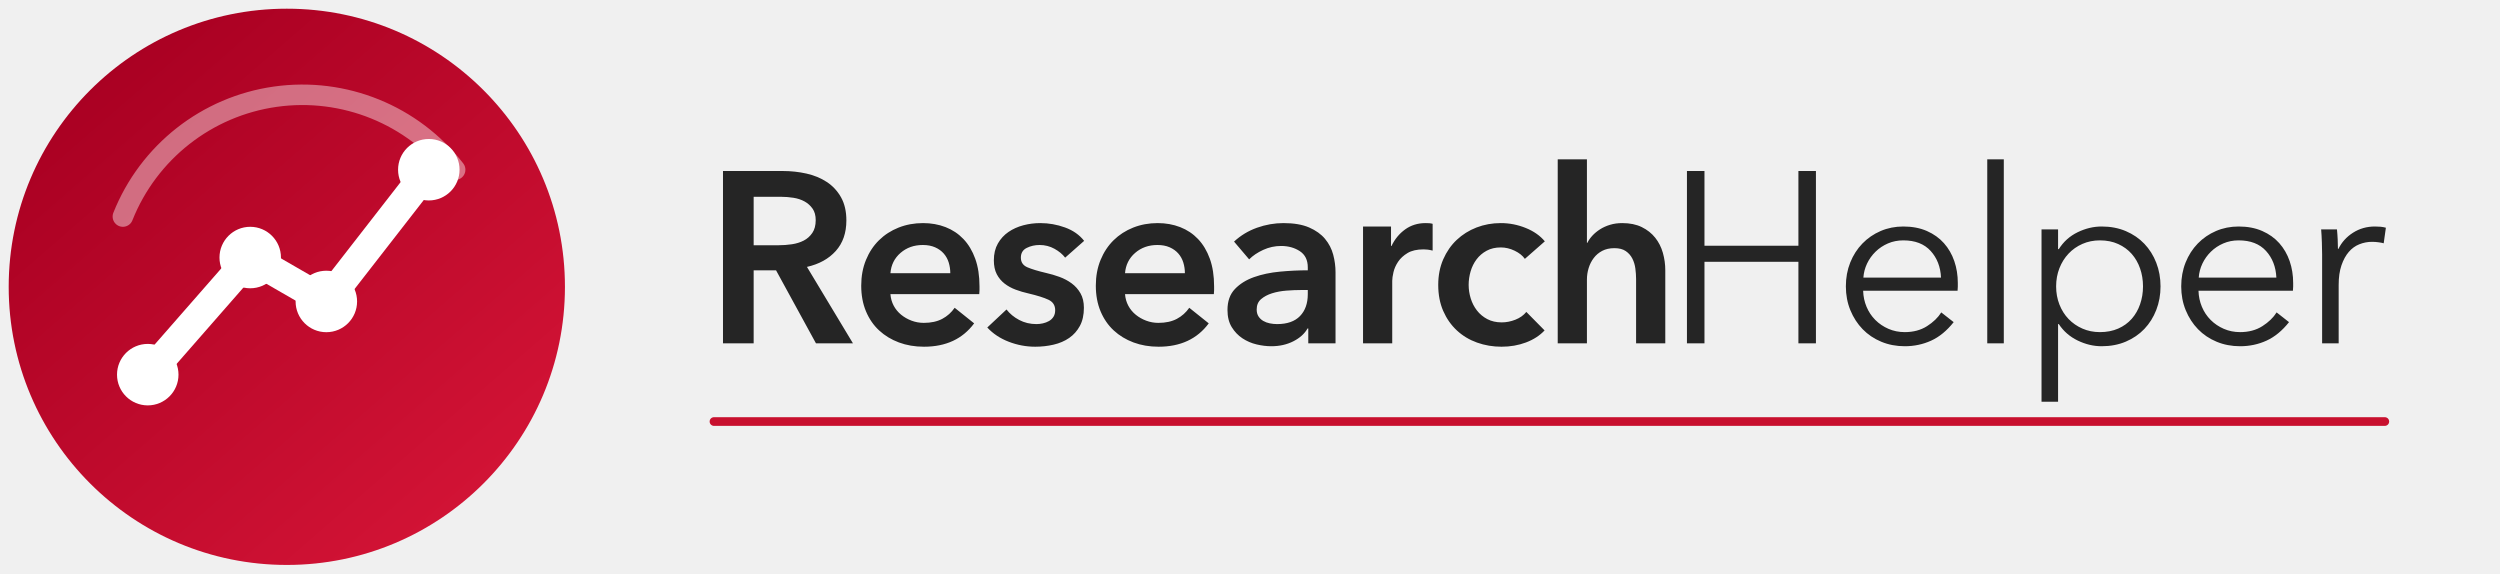
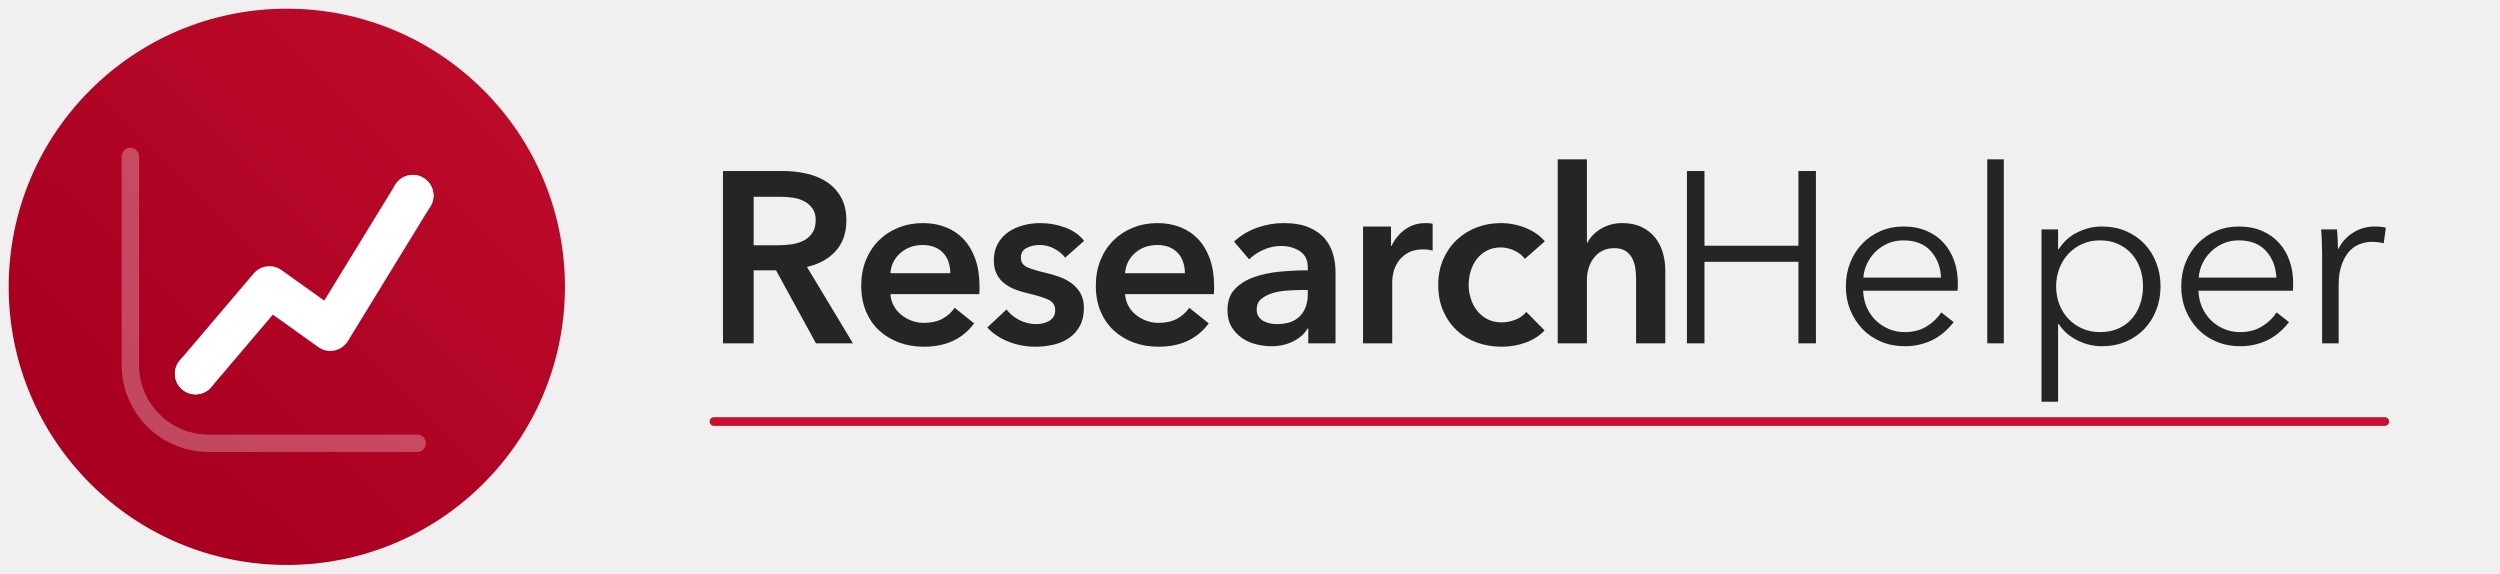
<svg xmlns="http://www.w3.org/2000/svg" width="1150.552" height="264" viewBox="236 116 1150.552 264" role="img" aria-labelledby="researchhelper-title researchhelper-desc">
  <defs>
-     <linearGradient id="researchhelper-red-gradient" x1="40.421" y1="26.947" x2="222.316" y2="235.789" gradientUnits="userSpaceOnUse">
+     <linearGradient id="researchhelper-red-gradient" x1="244" y1="372" x2="490" y2="118" gradientUnits="userSpaceOnUse">
      <stop stop-color="#A90022" />
-       <stop offset="1" stop-color="#D41436" />
+       <stop offset="1" stop-color="#C8102E" />
    </linearGradient>
  </defs>
-   <g id="researchhelper-mark">
-     <g id="researchhelper-disc" transform="translate(240 120)">
-       <circle cx="128" cy="128" r="128" fill="url(#researchhelper-red-gradient)" />
-     </g>
-     <g id="researchhelper-arc" transform="translate(233.2632 113.2632) scale(6.736842)">
-       <path d="M8.8 15.2A13.2 13.2 0 0 1 31.5 12" fill="none" stroke="#fff" stroke-width="1.4" stroke-linecap="round" opacity=".42" />
-     </g>
-     <g id="researchhelper-payoff" transform="translate(233.2632 113.2632) scale(6.736842)">
-       <path d="m10.5 26 7-8 5.2 3 7-9" fill="none" stroke="#fff" stroke-width="2" stroke-linecap="round" stroke-linejoin="round" />
-     </g>
-     <g id="researchhelper-dot-0" transform="translate(233.2632 113.2632) scale(6.736842)">
-       <circle cx="10.5" cy="26" r="2.1" fill="#fff" />
-     </g>
-     <g id="researchhelper-dot-1" transform="translate(233.2632 113.2632) scale(6.736842)">
-       <circle cx="17.5" cy="18" r="2.1" fill="#fff" />
-     </g>
-     <g id="researchhelper-dot-2" transform="translate(233.2632 113.2632) scale(6.736842)">
-       <circle cx="22.7" cy="21" r="2.1" fill="#fff" />
-     </g>
-     <g id="researchhelper-dot-3" transform="translate(233.2632 113.2632) scale(6.736842)">
-       <circle cx="29.7" cy="12" r="2.1" fill="#fff" />
-     </g>
+   <g id="researchhelper-disc" transform="translate(240 120)">
+     <circle cx="128" cy="128" r="128" fill="url(#researchhelper-red-gradient)" />
+   </g>
+   <g id="researchhelper-payoff" transform="translate(240 120)">
+     <path d="M86 168L120 128L148 148L186 86" pathLength="1" fill="none" stroke="#fff" stroke-linecap="round" stroke-linejoin="round" stroke-width="19" />
+   </g>
+   <g id="researchhelper-dot-start" transform="translate(240 120)">
+     <circle cx="86" cy="168" r="9.5" fill="#fff" />
+   </g>
+   <g id="researchhelper-dot-end" transform="translate(240 120)">
+     <circle cx="186" cy="86" r="9.5" fill="#fff" />
+   </g>
+   <g id="researchhelper-axis" transform="translate(240 120)">
+     <path d="M56 68V164A36 36 0 0 0 92 200H188" pathLength="1" fill="none" stroke="#fff" stroke-linecap="round" stroke-linejoin="round" opacity=".28" stroke-width="8" />
  </g>
  <g id="researchhelper-word-research" fill="#252525" transform="translate(560 274) scale(.112 -.112)">
    <path d="M78 708H324Q374 708 421.0 697.5Q468 687 504.5 663.0Q541 639 563.0 600.0Q585 561 585 505Q585 428 541.5 379.5Q498 331 423 314L612 0H460L296 300H204V0H78ZM307 403Q334 403 361.0 407.0Q388 411 409.5 422.0Q431 433 445.0 453.5Q459 474 459 506Q459 535 446.0 553.5Q433 572 413.0 583.0Q393 594 367.5 598.0Q342 602 318 602H204V403ZM1012 288Q1012 311 1005.5 332.0Q999 353 985.0 369.0Q971 385 949.5 394.5Q928 404 899 404Q845 404 807.5 371.5Q770 339 766 288ZM1132 234Q1132 226 1132.0 218.0Q1132 210 1131 202H766Q768 176 779.5 154.5Q791 133 810.0 117.5Q829 102 853.0 93.0Q877 84 903 84Q948 84 979.0 100.5Q1010 117 1030 146L1110 82Q1039 -14 904 -14Q848 -14 801.0 3.5Q754 21 719.5 53.0Q685 85 665.5 131.5Q646 178 646 237Q646 295 665.5 342.5Q685 390 719.0 423.5Q753 457 799.5 475.5Q846 494 900 494Q950 494 992.5 477.5Q1035 461 1066.0 428.5Q1097 396 1114.5 347.5Q1132 299 1132 234ZM1484 352Q1468 373 1440.0 388.5Q1412 404 1379 404Q1350 404 1326.0 392.0Q1302 380 1302 352Q1302 324 1328.5 312.5Q1355 301 1406 289Q1433 283 1460.5 273.0Q1488 263 1510.5 246.5Q1533 230 1547.0 205.5Q1561 181 1561 146Q1561 102 1544.5 71.5Q1528 41 1500.5 22.0Q1473 3 1436.5 -5.5Q1400 -14 1361 -14Q1305 -14 1252.0 6.5Q1199 27 1164 65L1243 139Q1263 113 1295.0 96.0Q1327 79 1366 79Q1379 79 1392.5 82.0Q1406 85 1417.5 91.5Q1429 98 1436.0 109.0Q1443 120 1443 136Q1443 166 1415.5 179.0Q1388 192 1333 205Q1306 211 1280.5 220.5Q1255 230 1235.0 245.5Q1215 261 1203.0 284.0Q1191 307 1191 341Q1191 381 1207.5 410.0Q1224 439 1251.0 457.5Q1278 476 1312.0 485.0Q1346 494 1382 494Q1434 494 1483.5 476.0Q1533 458 1562 421ZM1976 288Q1976 311 1969.5 332.0Q1963 353 1949.0 369.0Q1935 385 1913.5 394.5Q1892 404 1863 404Q1809 404 1771.5 371.5Q1734 339 1730 288ZM2096 234Q2096 226 2096.0 218.0Q2096 210 2095 202H1730Q1732 176 1743.5 154.5Q1755 133 1774.0 117.5Q1793 102 1817.0 93.0Q1841 84 1867 84Q1912 84 1943.0 100.5Q1974 117 1994 146L2074 82Q2003 -14 1868 -14Q1812 -14 1765.0 3.5Q1718 21 1683.5 53.0Q1649 85 1629.5 131.5Q1610 178 1610 237Q1610 295 1629.5 342.5Q1649 390 1683.0 423.5Q1717 457 1763.5 475.5Q1810 494 1864 494Q1914 494 1956.5 477.5Q1999 461 2030.0 428.5Q2061 396 2078.5 347.5Q2096 299 2096 234ZM2483 61H2480Q2462 29 2422.0 8.5Q2382 -12 2331 -12Q2302 -12 2270.5 -4.5Q2239 3 2212.5 20.5Q2186 38 2168.5 66.5Q2151 95 2151 137Q2151 191 2181.5 223.0Q2212 255 2260.0 272.0Q2308 289 2366.5 294.5Q2425 300 2481 300V312Q2481 357 2448.5 378.5Q2416 400 2371 400Q2333 400 2298.0 384.0Q2263 368 2240 345L2178 418Q2219 456 2272.5 475.0Q2326 494 2381 494Q2445 494 2486.5 476.0Q2528 458 2552.0 429.0Q2576 400 2585.5 364.0Q2595 328 2595 292V0H2483ZM2481 219H2454Q2425 219 2393.0 216.5Q2361 214 2334.0 205.5Q2307 197 2289.0 181.5Q2271 166 2271 139Q2271 122 2278.5 110.5Q2286 99 2298.0 92.0Q2310 85 2325.0 82.0Q2340 79 2355 79Q2417 79 2449.0 112.0Q2481 145 2481 202ZM2708 480H2823V400H2825Q2845 442 2881.0 468.0Q2917 494 2965 494Q2972 494 2980.0 493.5Q2988 493 2994 491V381Q2982 384 2973.5 385.0Q2965 386 2957 386Q2916 386 2891.0 371.0Q2866 356 2852.0 335.0Q2838 314 2833.0 292.0Q2828 270 2828 257V0H2708ZM3373 347Q3359 367 3331.0 380.5Q3303 394 3274 394Q3241 394 3216.0 380.5Q3191 367 3174.5 345.0Q3158 323 3150.0 295.5Q3142 268 3142 240Q3142 212 3150.5 184.5Q3159 157 3176.0 135.0Q3193 113 3218.5 99.5Q3244 86 3278 86Q3306 86 3334.0 97.0Q3362 108 3379 129L3454 53Q3424 21 3377.5 3.5Q3331 -14 3277 -14Q3224 -14 3176.5 3.0Q3129 20 3093.5 53.0Q3058 86 3037.5 133.0Q3017 180 3017 240Q3017 298 3037.5 345.0Q3058 392 3093.0 425.0Q3128 458 3174.5 476.0Q3221 494 3274 494Q3327 494 3376.5 474.0Q3426 454 3455 419ZM3773 494Q3820 494 3853.5 477.5Q3887 461 3908.5 434.0Q3930 407 3940.0 372.0Q3950 337 3950 300V0H3830V264Q3830 285 3827.0 307.5Q3824 330 3814.5 348.5Q3805 367 3787.5 379.0Q3770 391 3741 391Q3712 391 3691.0 380.0Q3670 369 3656.0 350.5Q3642 332 3635.0 309.0Q3628 286 3628 262V0H3508V756H3628V413H3630Q3637 428 3650.5 442.5Q3664 457 3682.0 468.5Q3700 480 3723.0 487.0Q3746 494 3773 494Z" />
  </g>
  <g id="researchhelper-word-helper" fill="#252525" transform="translate(1001.840 274) scale(.112 -.112)">
    <path d="M94 708H166V401H552V708H624V0H552V335H166V0H94ZM1138 270Q1135 336 1095.5 379.5Q1056 423 983 423Q949 423 920 410.5Q891 398 869 376.5Q847 355 834 327.5Q821 300 819 270ZM1207 248Q1207 241 1207 233Q1207 225 1206 216H818Q819 181 832 150Q845 119 868 96Q891 73 922 59.5Q953 46 989 46Q1042 46 1080.5 70.5Q1119 95 1139 127L1190 87Q1148 34 1097.5 11Q1047-12 989-12Q937-12 892.5 6.5Q848 25 816 58Q784 91 765.5 136Q747 181 747 234Q747 287 765 332Q783 377 815 410Q847 443 890 461.5Q933 480 983 480Q1038 480 1080 461.5Q1122 443 1150 411.5Q1178 380 1192.5 338Q1207 296 1207 248ZM1396 0H1328V756H1396ZM1619-240H1551V468H1619V387H1622Q1651 433 1699.5 456.5Q1748 480 1798 480Q1853 480 1897.5 461Q1942 442 1973.5 409Q2005 376 2022.5 331Q2040 286 2040 234Q2040 182 2022.5 137Q2005 92 1973.5 59Q1942 26 1897.5 7Q1853-12 1798-12Q1748-12 1699.5 11.5Q1651 35 1622 79H1619ZM1968 234Q1968 273 1956 307.5Q1944 342 1921.5 367.5Q1899 393 1866 408Q1833 423 1791 423Q1752 423 1719 408.5Q1686 394 1662 368.5Q1638 343 1624.5 308.5Q1611 274 1611 234Q1611 194 1624.5 159.5Q1638 125 1662 100Q1686 75 1719 60.5Q1752 46 1791 46Q1833 46 1866 60.5Q1899 75 1921.5 100.5Q1944 126 1956 160.5Q1968 195 1968 234ZM2516 270Q2513 336 2473.5 379.5Q2434 423 2361 423Q2327 423 2298 410.5Q2269 398 2247 376.5Q2225 355 2212 327.5Q2199 300 2197 270ZM2585 248Q2585 241 2585 233Q2585 225 2584 216H2196Q2197 181 2210 150Q2223 119 2246 96Q2269 73 2300 59.5Q2331 46 2367 46Q2420 46 2458.5 70.5Q2497 95 2517 127L2568 87Q2526 34 2475.5 11Q2425-12 2367-12Q2315-12 2270.5 6.5Q2226 25 2194 58Q2162 91 2143.5 136Q2125 181 2125 234Q2125 287 2143 332Q2161 377 2193 410Q2225 443 2268 461.5Q2311 480 2361 480Q2416 480 2458 461.5Q2500 443 2528 411.5Q2556 380 2570.5 338Q2585 296 2585 248ZM2704 365Q2704 384 2703 414Q2702 444 2700 468H2765Q2767 449 2768 426Q2769 403 2769 388H2771Q2791 429 2831 454.5Q2871 480 2921 480Q2934 480 2944.5 479Q2955 478 2966 475L2957 411Q2951 413 2937 415Q2923 417 2909 417Q2882 417 2857 407Q2832 397 2813.5 375.5Q2795 354 2783.5 320.5Q2772 287 2772 240V0H2704V365Z" />
  </g>
  <g id="researchhelper-rule">
    <rect x="562.59" y="308" width="772.952" height="4" rx="2" fill="#C8102E" />
  </g>
</svg>
